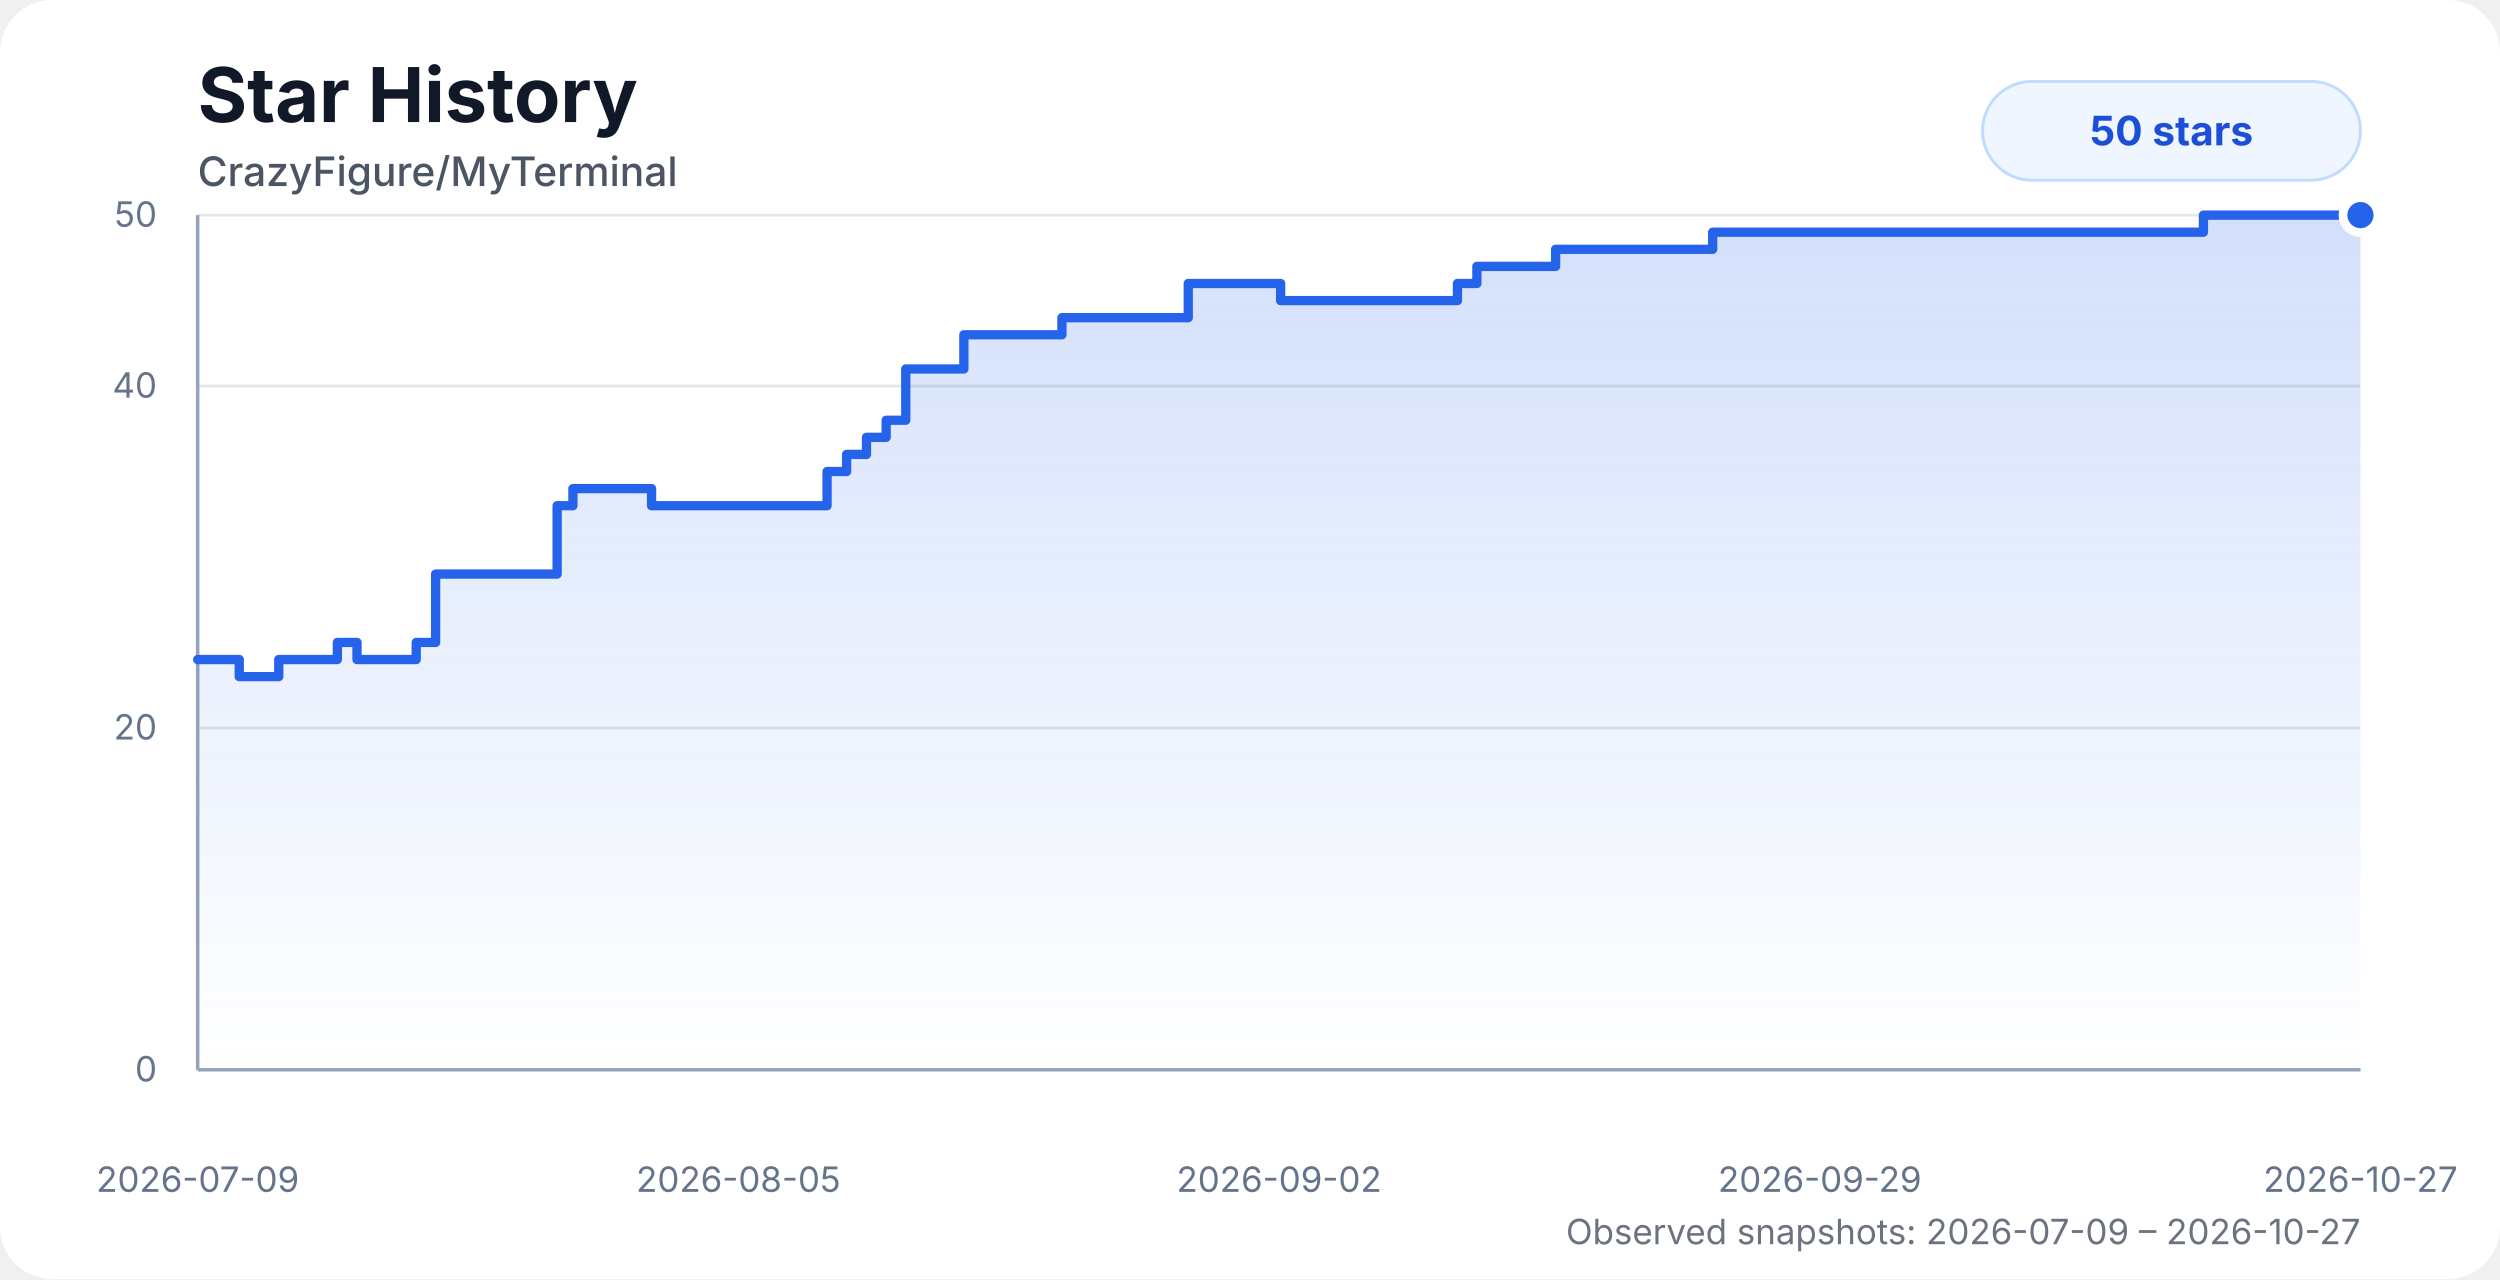
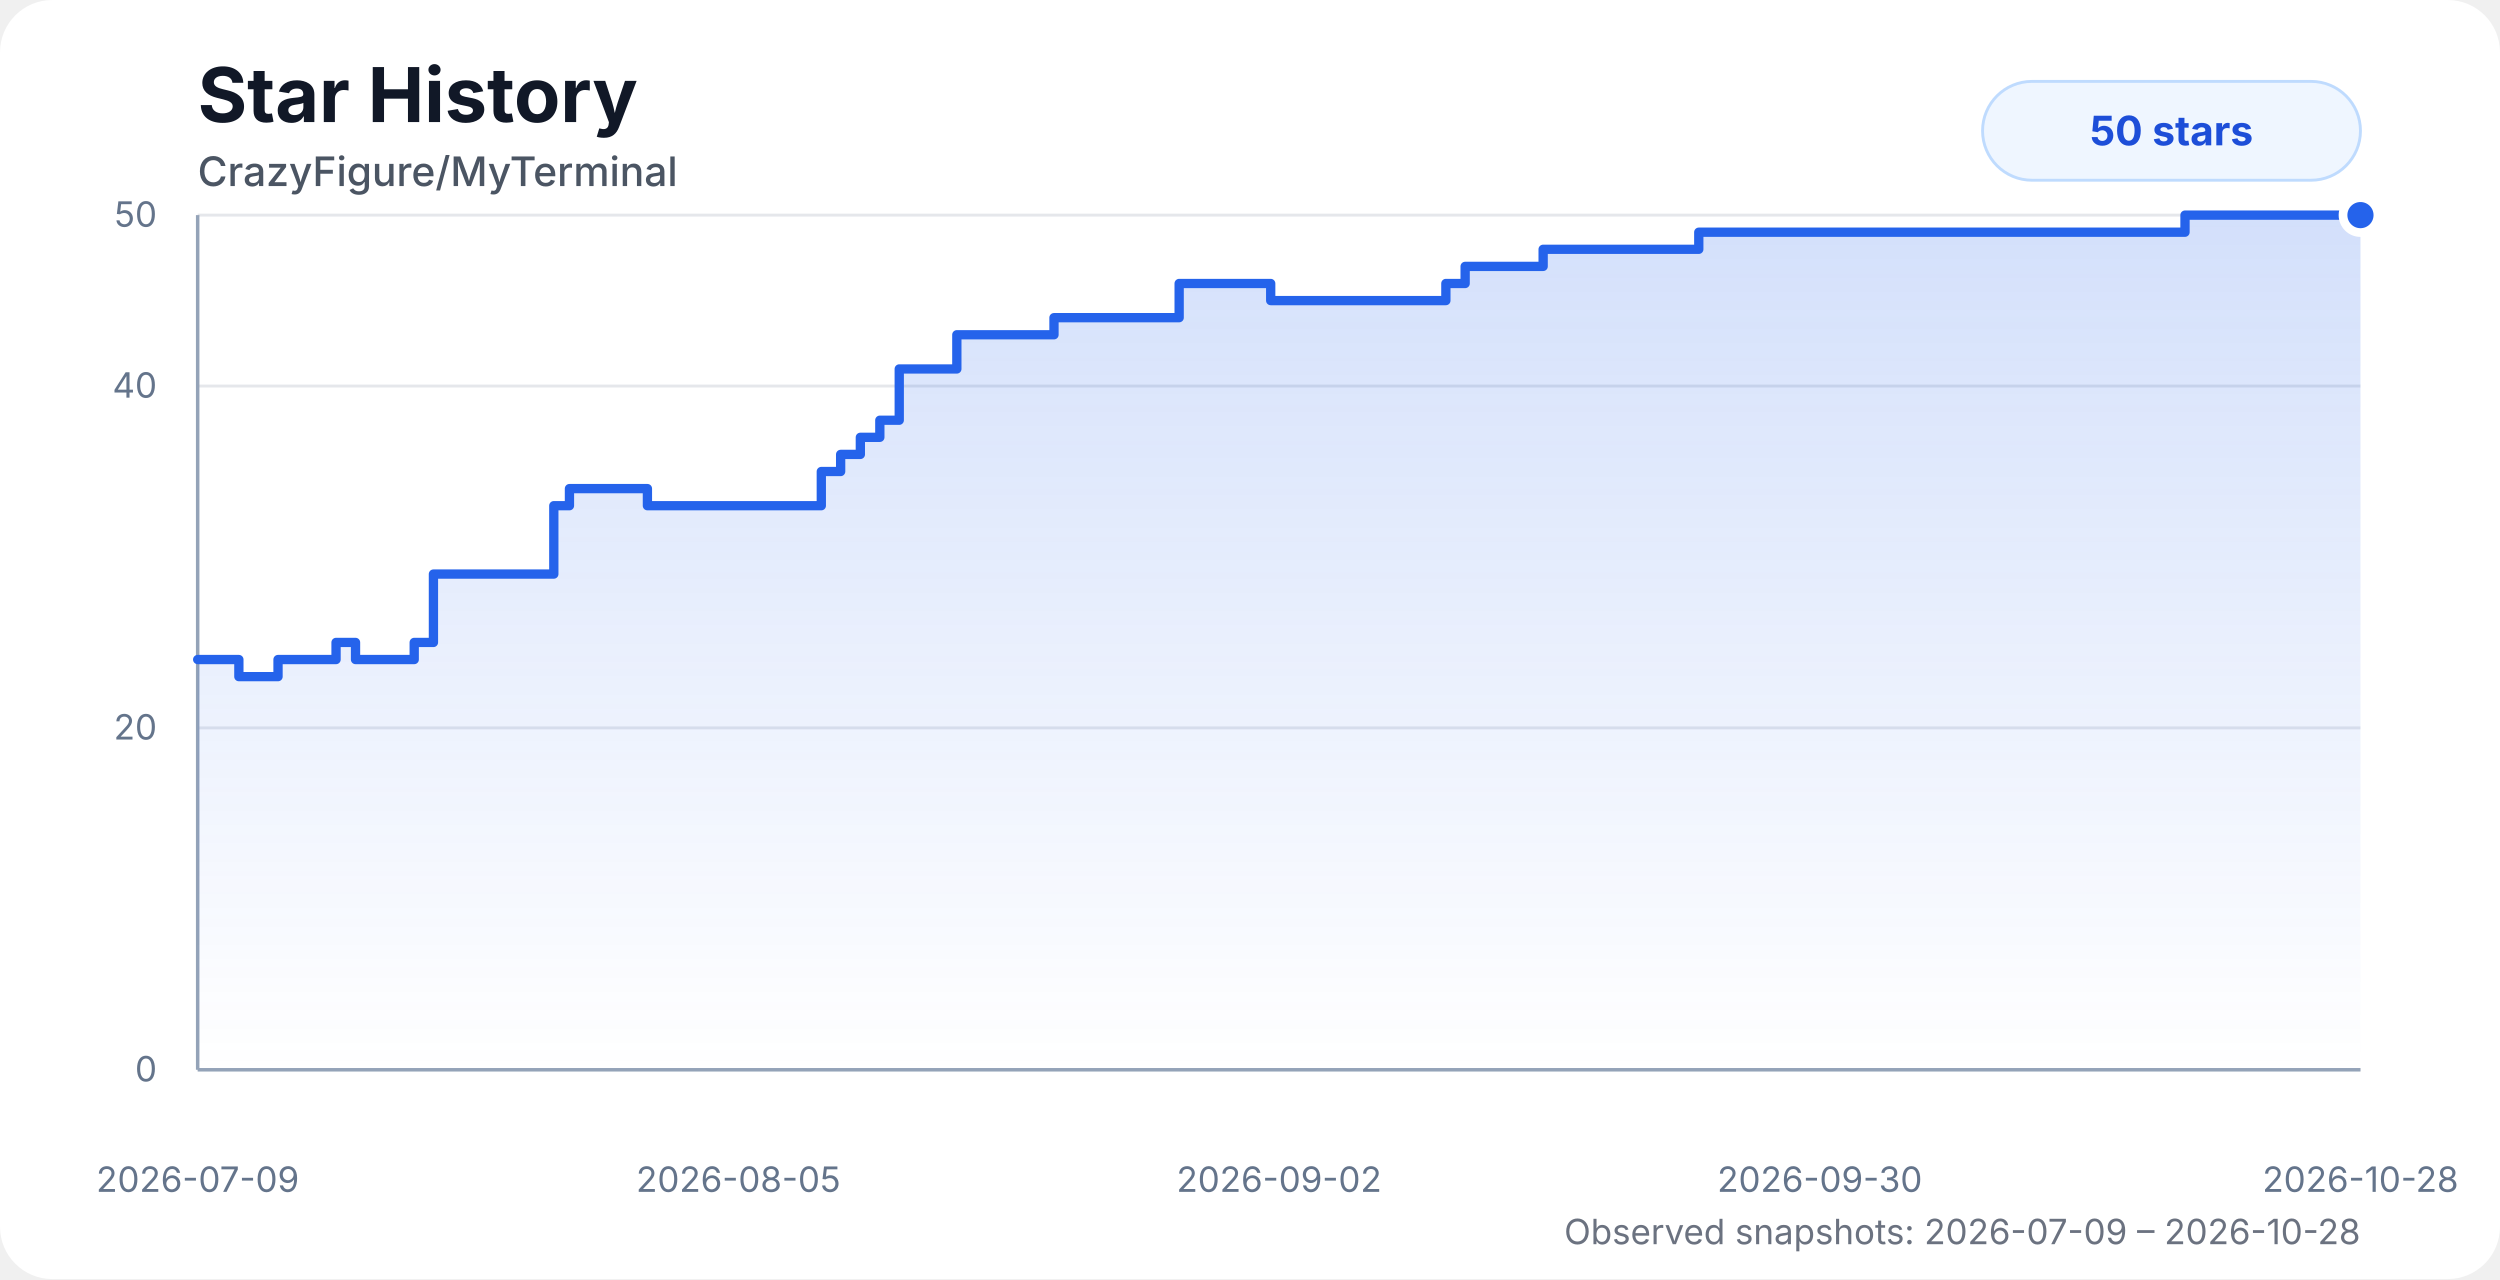
<svg xmlns="http://www.w3.org/2000/svg" width="860" height="440" viewBox="0 0 860 440" role="img" aria-labelledby="title desc">
  <style>
    .chart-bg { fill: #ffffff; }
    .title { fill: #111827; font: 700 26px system-ui, -apple-system, BlinkMacSystemFont, "Segoe UI", sans-serif; }
    .subtitle { fill: #4b5563; font: 500 14px system-ui, -apple-system, BlinkMacSystemFont, "Segoe UI", sans-serif; }
    .axis-label { fill: #64748b; font: 12px system-ui, -apple-system, BlinkMacSystemFont, "Segoe UI", sans-serif; }
    .grid { stroke: #e5e7eb; stroke-width: 1; }
    .axis { stroke: #94a3b8; stroke-width: 1.2; }
    .area { fill: url(#starGradient); opacity: 0.28; }
    .line { fill: none; stroke: #2563eb; stroke-width: 3.2; stroke-linecap: round; stroke-linejoin: round; }
    .dot { fill: #2563eb; stroke: #ffffff; stroke-width: 3; }
    .badge { fill: #eff6ff; stroke: #bfdbfe; }
    .badge-text { fill: #1d4ed8; font: 700 14px system-ui, -apple-system, BlinkMacSystemFont, "Segoe UI", sans-serif; }
    .status { fill: #6b7280; font: 12px system-ui, -apple-system, BlinkMacSystemFont, "Segoe UI", sans-serif; }
    @media (prefers-color-scheme: dark) {
      .chart-bg { fill: #0d1117; }
      .title { fill: #f8fafc; }
      .subtitle { fill: #cbd5e1; }
      .axis-label { fill: #94a3b8; }
      .grid { stroke: #1f2937; }
      .axis { stroke: #475569; }
      .dot { stroke: #0d1117; }
      .badge { fill: #172554; stroke: #1d4ed8; }
      .badge-text { fill: #bfdbfe; }
      .status { fill: #94a3b8; }
    }
  </style>
  <defs>
    <linearGradient id="starGradient" x1="0" x2="0" y1="0" y2="1">
      <stop offset="0%" stop-color="#2563eb" stop-opacity="0.72" />
      <stop offset="100%" stop-color="#2563eb" stop-opacity="0" />
    </linearGradient>
  </defs>
  <rect class="chart-bg" width="860" height="440" rx="18" />
  <text class="title" x="68" y="42">Star History</text>
  <text class="subtitle" x="68" y="64">CrazyFigure/MyTerminal</text>
  <g>
    <line class="grid" x1="68" y1="368" x2="812" y2="368" />
    <line class="grid" x1="68" y1="250.4" x2="812" y2="250.4" />
    <line class="grid" x1="68" y1="132.8" x2="812" y2="132.8" />
    <line class="grid" x1="68" y1="74" x2="812" y2="74" />
    <line class="axis" x1="68" y1="74" x2="68" y2="368" />
    <line class="axis" x1="68" y1="368" x2="812" y2="368" />
    <text class="axis-label" x="54" y="372" text-anchor="end">0</text>
    <text class="axis-label" x="54" y="254.4" text-anchor="end">20</text>
    <text class="axis-label" x="54" y="136.8" text-anchor="end">40</text>
    <text class="axis-label" x="54" y="78" text-anchor="end">50</text>
    <text class="axis-label" x="68" y="410" text-anchor="middle">2026-07-09</text>
    <text class="axis-label" x="254" y="410" text-anchor="middle">2026-08-05</text>
    <text class="axis-label" x="440" y="410" text-anchor="middle">2026-09-02</text>
-     <text class="axis-label" x="626" y="410" text-anchor="middle">2026-09-29</text>
-     <text class="axis-label" x="812" y="410" text-anchor="middle">2026-10-27</text>
+     <text class="axis-label" x="626" y="410" text-anchor="middle">2026-09-30</text>
+     <text class="axis-label" x="812" y="410" text-anchor="middle">2026-10-28</text>
  </g>
-   <path class="area" d="M 68 226.88 H 75.74 V 226.88 H 82.3 V 232.76 H 95.89 V 226.88 H 116.05 V 221 H 122.81 V 226.88 H 143.18 V 221 H 149.85 V 197.48 H 156.6 V 197.48 H 191.65 V 173.96 H 197.08 V 168.08 H 224.14 V 173.96 H 244.36 V 173.96 H 251.1 V 173.96 H 257.85 V 173.96 H 264.47 V 173.96 H 270.93 V 173.96 H 277.71 V 173.96 H 284.51 V 162.2 H 291.23 V 156.32 H 298.07 V 150.44 H 304.84 V 144.56 H 311.58 V 126.92 H 318.03 V 126.92 H 324.82 V 126.92 H 331.57 V 115.16 H 338.3 V 115.16 H 345.06 V 115.16 H 351.8 V 115.16 H 358.59 V 115.16 H 365.3 V 109.28 H 372.09 V 109.28 H 378.84 V 109.28 H 385.57 V 109.28 H 392.36 V 109.28 H 401.52 V 109.28 H 408.76 V 97.52 H 414.09 V 97.52 H 420.53 V 97.52 H 427.36 V 97.52 H 433.89 V 97.52 H 440.54 V 103.4 H 447.29 V 103.4 H 454.07 V 103.4 H 460.77 V 103.4 H 467.58 V 103.4 H 474.37 V 103.4 H 481.08 V 103.4 H 487.85 V 103.4 H 494.6 V 103.4 H 501.36 V 97.52 H 508.05 V 91.64 H 514.92 V 91.64 H 521.71 V 91.64 H 528.39 V 91.64 H 535.13 V 85.76 H 541.89 V 85.76 H 548.59 V 85.76 H 555.34 V 85.76 H 562.21 V 85.76 H 568.99 V 85.76 H 575.69 V 85.76 H 582.37 V 85.76 H 589.16 V 79.88 H 595.9 V 79.88 H 602.65 V 79.88 H 609.53 V 79.88 H 616.4 V 79.88 H 623.14 V 79.88 H 629.85 V 79.88 H 636.71 V 79.88 H 643.41 V 79.88 H 650.04 V 79.88 H 656.9 V 79.88 H 663.7 V 79.88 H 670.58 V 79.88 H 677.24 V 79.88 H 684.05 V 79.88 H 690.79 V 79.88 H 697.48 V 79.88 H 704.25 V 79.88 H 711.04 V 79.88 H 717.89 V 79.88 H 724.2 V 79.88 H 730.87 V 79.88 H 737.61 V 79.88 H 744.3 V 79.88 H 751.16 V 79.88 H 757.98 V 74 H 764.67 V 74 H 771.42 V 74 H 778.18 V 74 H 784.91 V 74 H 791.63 V 74 H 798.45 V 74 H 805.24 V 74 H 812 V 74 L 812 368 L 68 368 Z" />
-   <path class="line" d="M 68 226.88 H 75.74 V 226.88 H 82.3 V 232.76 H 95.89 V 226.88 H 116.05 V 221 H 122.81 V 226.88 H 143.18 V 221 H 149.85 V 197.48 H 156.6 V 197.48 H 191.65 V 173.96 H 197.08 V 168.08 H 224.14 V 173.96 H 244.36 V 173.96 H 251.1 V 173.96 H 257.85 V 173.96 H 264.47 V 173.96 H 270.93 V 173.96 H 277.71 V 173.96 H 284.51 V 162.2 H 291.23 V 156.32 H 298.07 V 150.44 H 304.84 V 144.56 H 311.58 V 126.92 H 318.03 V 126.92 H 324.82 V 126.92 H 331.57 V 115.16 H 338.3 V 115.16 H 345.06 V 115.16 H 351.8 V 115.16 H 358.59 V 115.16 H 365.3 V 109.28 H 372.09 V 109.28 H 378.84 V 109.28 H 385.57 V 109.28 H 392.36 V 109.28 H 401.52 V 109.28 H 408.76 V 97.52 H 414.09 V 97.52 H 420.53 V 97.52 H 427.36 V 97.52 H 433.89 V 97.52 H 440.54 V 103.4 H 447.29 V 103.4 H 454.07 V 103.4 H 460.77 V 103.4 H 467.58 V 103.4 H 474.37 V 103.4 H 481.08 V 103.4 H 487.85 V 103.4 H 494.6 V 103.4 H 501.36 V 97.52 H 508.05 V 91.64 H 514.92 V 91.64 H 521.71 V 91.64 H 528.39 V 91.64 H 535.13 V 85.76 H 541.89 V 85.76 H 548.59 V 85.76 H 555.34 V 85.76 H 562.21 V 85.76 H 568.99 V 85.76 H 575.69 V 85.76 H 582.37 V 85.76 H 589.16 V 79.88 H 595.9 V 79.88 H 602.65 V 79.88 H 609.53 V 79.88 H 616.4 V 79.88 H 623.14 V 79.88 H 629.85 V 79.88 H 636.71 V 79.88 H 643.41 V 79.88 H 650.04 V 79.88 H 656.9 V 79.88 H 663.7 V 79.88 H 670.58 V 79.88 H 677.24 V 79.88 H 684.05 V 79.88 H 690.79 V 79.88 H 697.48 V 79.88 H 704.25 V 79.88 H 711.04 V 79.88 H 717.89 V 79.88 H 724.2 V 79.88 H 730.87 V 79.88 H 737.61 V 79.88 H 744.3 V 79.88 H 751.16 V 79.88 H 757.98 V 74 H 764.67 V 74 H 771.42 V 74 H 778.18 V 74 H 784.91 V 74 H 791.63 V 74 H 798.45 V 74 H 805.24 V 74 H 812 V 74" />
+   <path class="area" d="M 68 226.88 H 75.67 V 226.88 H 82.17 V 232.76 H 95.64 V 226.88 H 115.6 V 221 H 122.3 V 226.88 H 142.49 V 221 H 149.1 V 197.48 H 155.79 V 197.48 H 190.51 V 173.96 H 195.89 V 168.08 H 222.71 V 173.96 H 242.74 V 173.96 H 249.42 V 173.96 H 256.11 V 173.96 H 262.66 V 173.96 H 269.06 V 173.96 H 275.79 V 173.96 H 282.53 V 162.2 H 289.18 V 156.32 H 295.96 V 150.44 H 302.66 V 144.56 H 309.34 V 126.92 H 315.73 V 126.92 H 322.46 V 126.92 H 329.15 V 115.16 H 335.81 V 115.16 H 342.52 V 115.16 H 349.2 V 115.16 H 355.92 V 115.16 H 362.57 V 109.28 H 369.3 V 109.28 H 375.99 V 109.28 H 382.65 V 109.28 H 389.38 V 109.28 H 398.45 V 109.28 H 405.63 V 97.52 H 410.91 V 97.52 H 417.3 V 97.52 H 424.06 V 97.52 H 430.53 V 97.52 H 437.12 V 103.4 H 443.8 V 103.4 H 450.53 V 103.4 H 457.17 V 103.4 H 463.91 V 103.4 H 470.64 V 103.4 H 477.28 V 103.4 H 483.99 V 103.4 H 490.68 V 103.4 H 497.38 V 97.52 H 504.01 V 91.64 H 510.81 V 91.64 H 517.54 V 91.64 H 524.16 V 91.64 H 530.84 V 85.76 H 537.54 V 85.76 H 544.18 V 85.76 H 550.87 V 85.76 H 557.67 V 85.76 H 564.39 V 85.76 H 571.03 V 85.76 H 577.65 V 85.76 H 584.38 V 79.88 H 591.05 V 79.88 H 597.74 V 79.88 H 604.56 V 79.88 H 611.36 V 79.88 H 618.04 V 79.88 H 624.69 V 79.88 H 631.49 V 79.88 H 638.13 V 79.88 H 644.69 V 79.88 H 651.49 V 79.88 H 658.23 V 79.88 H 665.04 V 79.88 H 671.64 V 79.88 H 678.4 V 79.88 H 685.07 V 79.88 H 691.7 V 79.88 H 698.41 V 79.88 H 705.14 V 79.88 H 711.92 V 79.88 H 718.17 V 79.88 H 724.78 V 79.88 H 731.46 V 79.88 H 738.09 V 79.88 H 744.88 V 79.88 H 751.64 V 74 H 758.28 V 74 H 764.96 V 74 H 771.66 V 74 H 778.33 V 74 H 784.99 V 74 H 791.75 V 74 H 798.47 V 74 H 805.17 V 74 H 812 V 74 L 812 368 L 68 368 Z" />
+   <path class="line" d="M 68 226.88 H 75.67 V 226.88 H 82.17 V 232.76 H 95.64 V 226.88 H 115.6 V 221 H 122.3 V 226.88 H 142.49 V 221 H 149.1 V 197.48 H 155.79 V 197.48 H 190.51 V 173.96 H 195.89 V 168.08 H 222.71 V 173.96 H 242.74 V 173.96 H 249.42 V 173.96 H 256.11 V 173.96 H 262.66 V 173.96 H 269.06 V 173.96 H 275.79 V 173.96 H 282.53 V 162.2 H 289.18 V 156.32 H 295.96 V 150.44 H 302.66 V 144.56 H 309.34 V 126.92 H 315.73 V 126.92 H 322.46 V 126.92 H 329.15 V 115.16 H 335.81 V 115.16 H 342.52 V 115.16 H 349.2 V 115.16 H 355.92 V 115.16 H 362.57 V 109.28 H 369.3 V 109.28 H 375.99 V 109.28 H 382.65 V 109.28 H 389.38 V 109.28 H 398.45 V 109.28 H 405.63 V 97.52 H 410.91 V 97.52 H 417.3 V 97.52 H 424.06 V 97.52 H 430.53 V 97.52 H 437.12 V 103.4 H 443.8 V 103.4 H 450.53 V 103.4 H 457.17 V 103.4 H 463.91 V 103.4 H 470.64 V 103.4 H 477.28 V 103.4 H 483.99 V 103.4 H 490.68 V 103.4 H 497.38 V 97.52 H 504.01 V 91.64 H 510.81 V 91.64 H 517.54 V 91.64 H 524.16 V 91.64 H 530.84 V 85.76 H 537.54 V 85.76 H 544.18 V 85.76 H 550.87 V 85.76 H 557.67 V 85.76 H 564.39 V 85.76 H 571.03 V 85.76 H 577.65 V 85.76 H 584.38 V 79.88 H 591.05 V 79.88 H 597.74 V 79.88 H 604.56 V 79.88 H 611.36 V 79.88 H 618.04 V 79.88 H 624.69 V 79.88 H 631.49 V 79.88 H 638.13 V 79.88 H 644.69 V 79.88 H 651.49 V 79.88 H 658.23 V 79.88 H 665.04 V 79.88 H 671.64 V 79.88 H 678.4 V 79.88 H 685.07 V 79.88 H 691.7 V 79.88 H 698.41 V 79.88 H 705.14 V 79.88 H 711.92 V 79.88 H 718.17 V 79.88 H 724.78 V 79.88 H 731.46 V 79.88 H 738.09 V 79.88 H 744.88 V 79.88 H 751.64 V 74 H 758.28 V 74 H 764.96 V 74 H 771.66 V 74 H 778.33 V 74 H 784.99 V 74 H 791.75 V 74 H 798.47 V 74 H 805.17 V 74 H 812 V 74" />
  <circle class="dot" cx="812" cy="74" r="6" />
  <rect class="badge" x="682" y="28" width="130" height="34" rx="17" />
  <text class="badge-text" x="747" y="50" text-anchor="middle">50 stars</text>
-   <text class="status" x="812" y="428" text-anchor="end">Observed snapshots: 2026-07-09 – 2026-10-27</text>
+   <text class="status" x="812" y="428" text-anchor="end">Observed snapshots: 2026-07-09 – 2026-10-28</text>
</svg>
